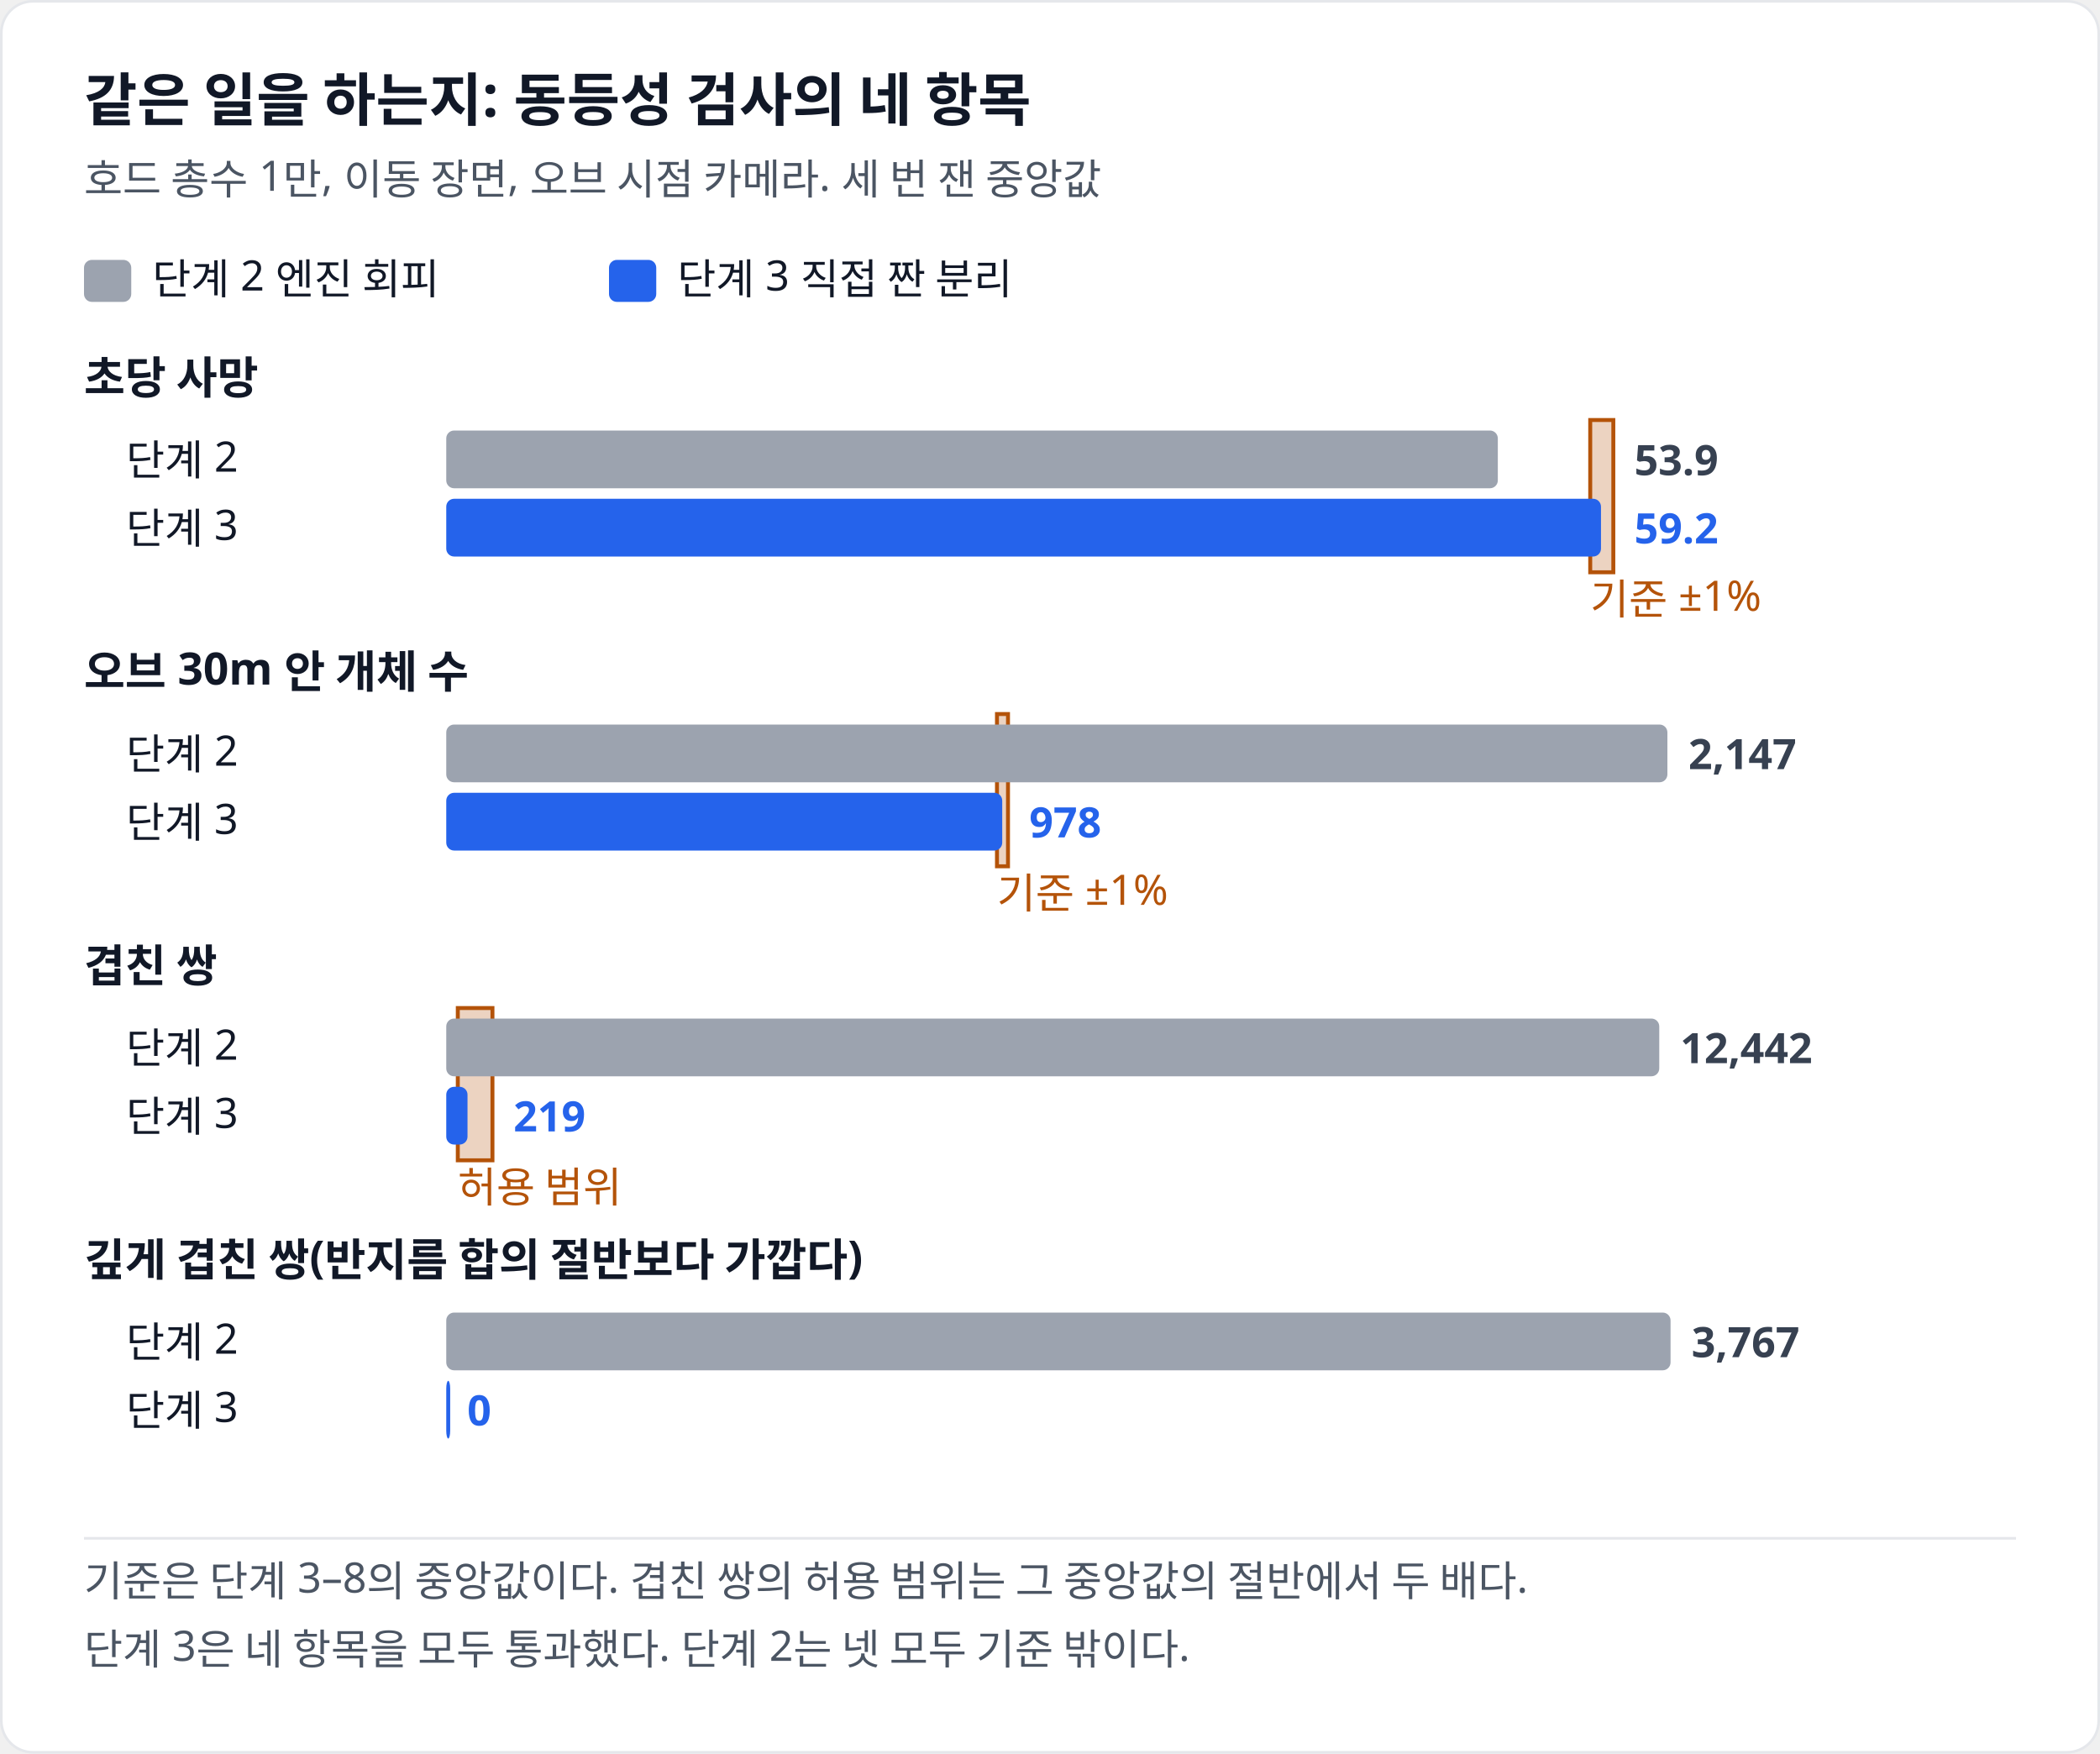
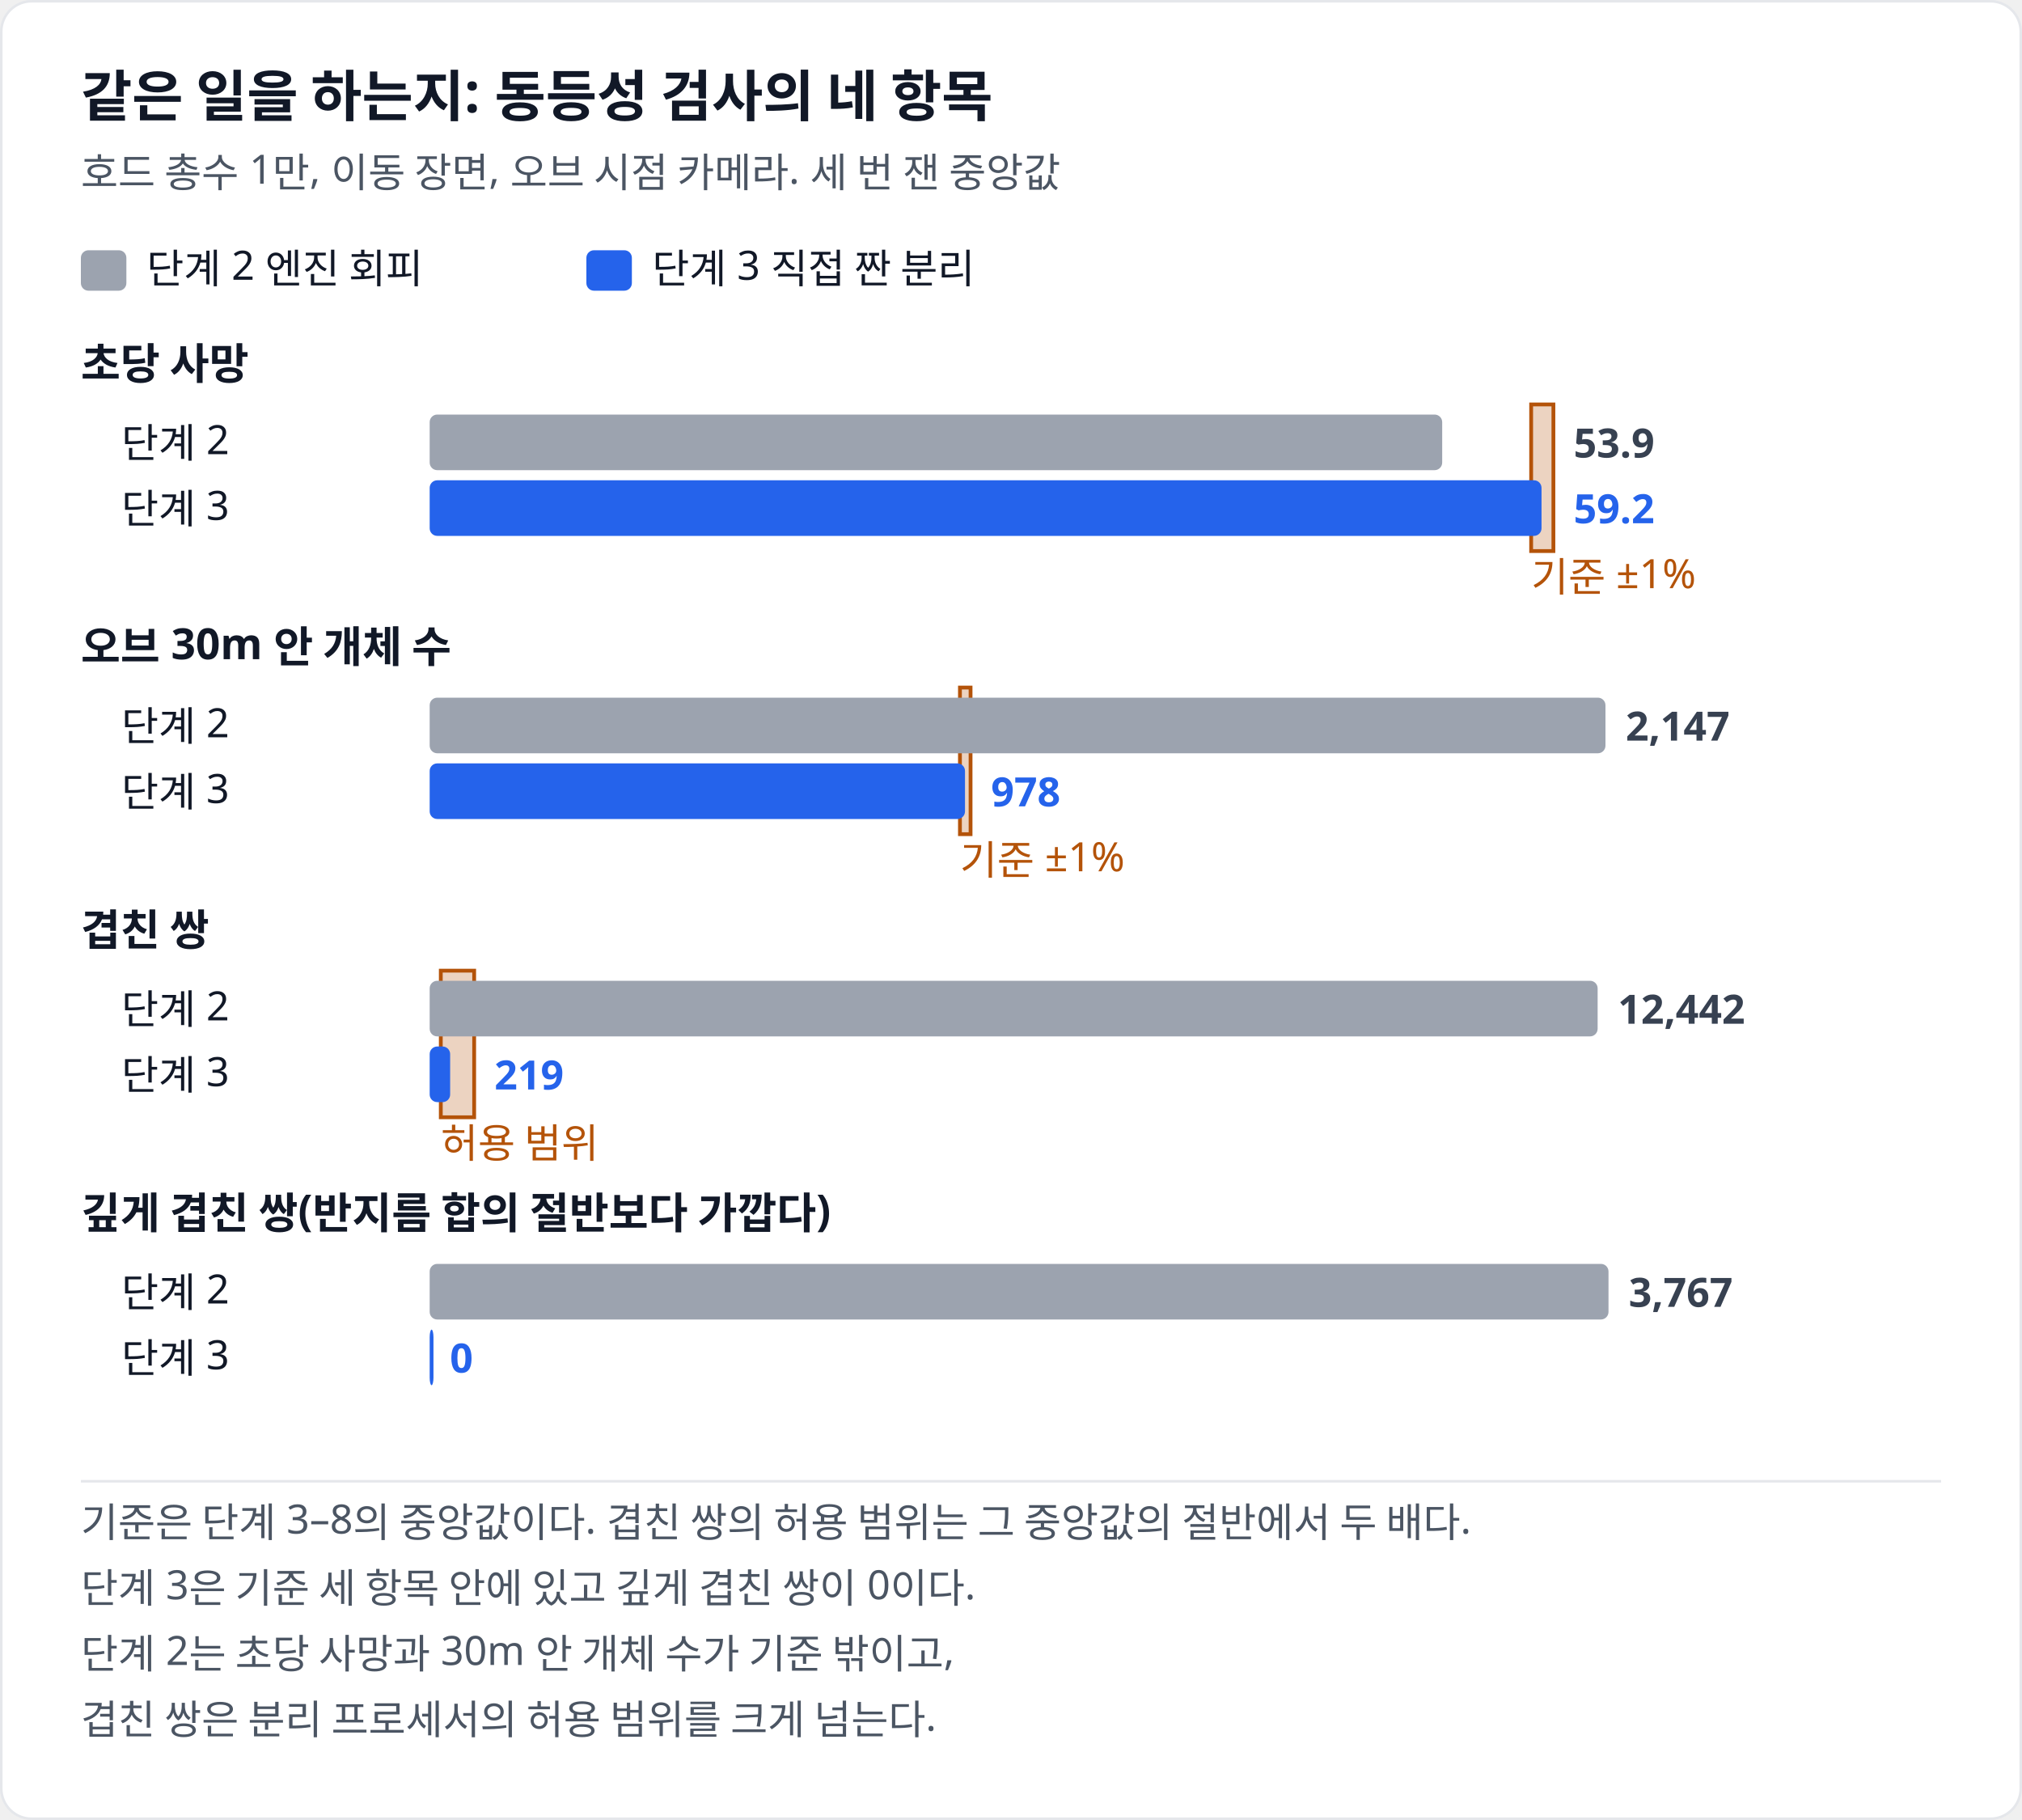
- <svg xmlns="http://www.w3.org/2000/svg" width="800" height="668" viewBox="0 0 800 668" font-family="Malgun Gothic, Apple SD Gothic Neo, Noto Sans KR, Segoe UI, sans-serif" font-size="16" fill="#111827">
-   <rect x="0.5" y="0.5" width="799" height="667" rx="12" fill="#ffffff" stroke="#e5e7eb" />
+ <svg xmlns="http://www.w3.org/2000/svg" width="800" height="720" viewBox="0 0 800 720" font-family="Malgun Gothic, Apple SD Gothic Neo, Noto Sans KR, Segoe UI, sans-serif" font-size="16" fill="#111827">
+   <rect x="0.5" y="0.5" width="799" height="719" rx="12" fill="#ffffff" stroke="#e5e7eb" />
  <text x="32" y="46" font-size="22" font-weight="700">같은 일을 하는지: 동등성 검사의 네 항목</text>
  <text x="32" y="74" font-size="16" fill="#4b5563">호드 총수 1만, 이동 장면, 오브 시점 카메라. 세 번 잰 중앙값</text>
  <rect x="32" y="99" width="18" height="16" rx="3" fill="#9ca3af" />
  <text x="58" y="112" font-size="16">단계 2 엔진 회피</text>
  <rect x="232" y="99" width="18" height="16" rx="3" fill="#2563eb" />
  <text x="258" y="112" font-size="16">단계 3 직접 짠 분리</text>
  <text x="32" y="150" font-size="17" font-weight="700">초당 사망</text>
  <rect x="605.8" y="160" width="8.8" height="58" fill="#b45309" fill-opacity="0.25" stroke="#b45309" stroke-width="1.5" />
  <text x="605.8" y="234" font-size="16" fill="#b45309">기준 ±1%</text>
  <text x="48" y="181" font-size="16">단계 2</text>
  <rect x="170" y="164" width="400.6" height="22" rx="3" fill="#9ca3af" />
  <text x="622.6" y="181" font-size="16" font-weight="700" fill="#374151">53.9</text>
  <text x="48" y="207" font-size="16">단계 3</text>
  <rect x="170" y="190" width="439.9" height="22" rx="3" fill="#2563eb" />
  <text x="622.6" y="207" font-size="16" font-weight="700" fill="#2563eb">59.2</text>
  <text x="32" y="262" font-size="17" font-weight="700">오브 30m 안 개체 수</text>
  <rect x="379.8" y="272" width="4.2" height="58" fill="#b45309" fill-opacity="0.25" stroke="#b45309" stroke-width="1.5" />
  <text x="379.8" y="346" font-size="16" fill="#b45309">기준 ±1%</text>
  <text x="48" y="293" font-size="16">단계 2</text>
  <rect x="170" y="276" width="465.2" height="22" rx="3" fill="#9ca3af" />
  <text x="643.2" y="293" font-size="16" font-weight="700" fill="#374151">2,147</text>
  <text x="48" y="319" font-size="16">단계 3</text>
  <rect x="170" y="302" width="211.8" height="22" rx="3" fill="#2563eb" />
  <text x="392.1" y="319" font-size="16" font-weight="700" fill="#2563eb">978</text>
  <text x="32" y="374" font-size="17" font-weight="700">겹친 쌍</text>
  <rect x="174.4" y="384" width="13.2" height="58" fill="#b45309" fill-opacity="0.25" stroke="#b45309" stroke-width="1.5" />
  <text x="174.4" y="458" font-size="16" fill="#b45309">허용 범위</text>
  <text x="48" y="405" font-size="16">단계 2</text>
  <rect x="170" y="388" width="462.1" height="22" rx="3" fill="#9ca3af" />
  <text x="640.1" y="405" font-size="16" font-weight="700" fill="#374151">12,442</text>
  <text x="48" y="431" font-size="16">단계 3</text>
  <rect x="170" y="414" width="8.1" height="22" rx="3" fill="#2563eb" />
  <text x="195.6" y="431" font-size="16" font-weight="700" fill="#2563eb">219</text>
  <text x="32" y="486" font-size="17" font-weight="700">깊게 겹친 쌍(반지름 합의 절반보다 가깝다)</text>
  <text x="48" y="517" font-size="16">단계 2</text>
  <rect x="170" y="500" width="466.4" height="22" rx="3" fill="#9ca3af" />
  <text x="644.4" y="517" font-size="16" font-weight="700" fill="#374151">3,767</text>
  <text x="48" y="543" font-size="16">단계 3</text>
  <rect x="170" y="526" width="1.5" height="22" rx="3" fill="#2563eb" />
  <text x="178.0" y="543" font-size="16" font-weight="700" fill="#2563eb">0</text>
  <line x1="32" y1="586" x2="768" y2="586" stroke="#e5e7eb" />
  <text x="32" y="608" font-size="16" fill="#4b5563">기준은 단계 3–8의 중앙값이다. 겹친 쌍의 허용 범위는 그 중앙값의 절반에서 두 배다.</text>
-   <text x="32" y="634" font-size="16" fill="#4b5563">단계 3은 네 항목을 모두 통과했다. 단계 2는 넷 모두 기준 밖이다.</text>
+   <text x="32" y="634" font-size="16" fill="#4b5563">단계 3은 기준 세 항목 안에 있고 깊게 겹친 쌍이 0이다.</text>
+   <text x="32" y="660" font-size="16" fill="#4b5563">단계 2는 초당 사망과 30m 안 개체 수가 기준 밖이고,</text>
+   <text x="32" y="686" font-size="16" fill="#4b5563">겹친 쌍은 분리 프로세서의 허용 범위를 크게 넘는다.</text>
</svg>
